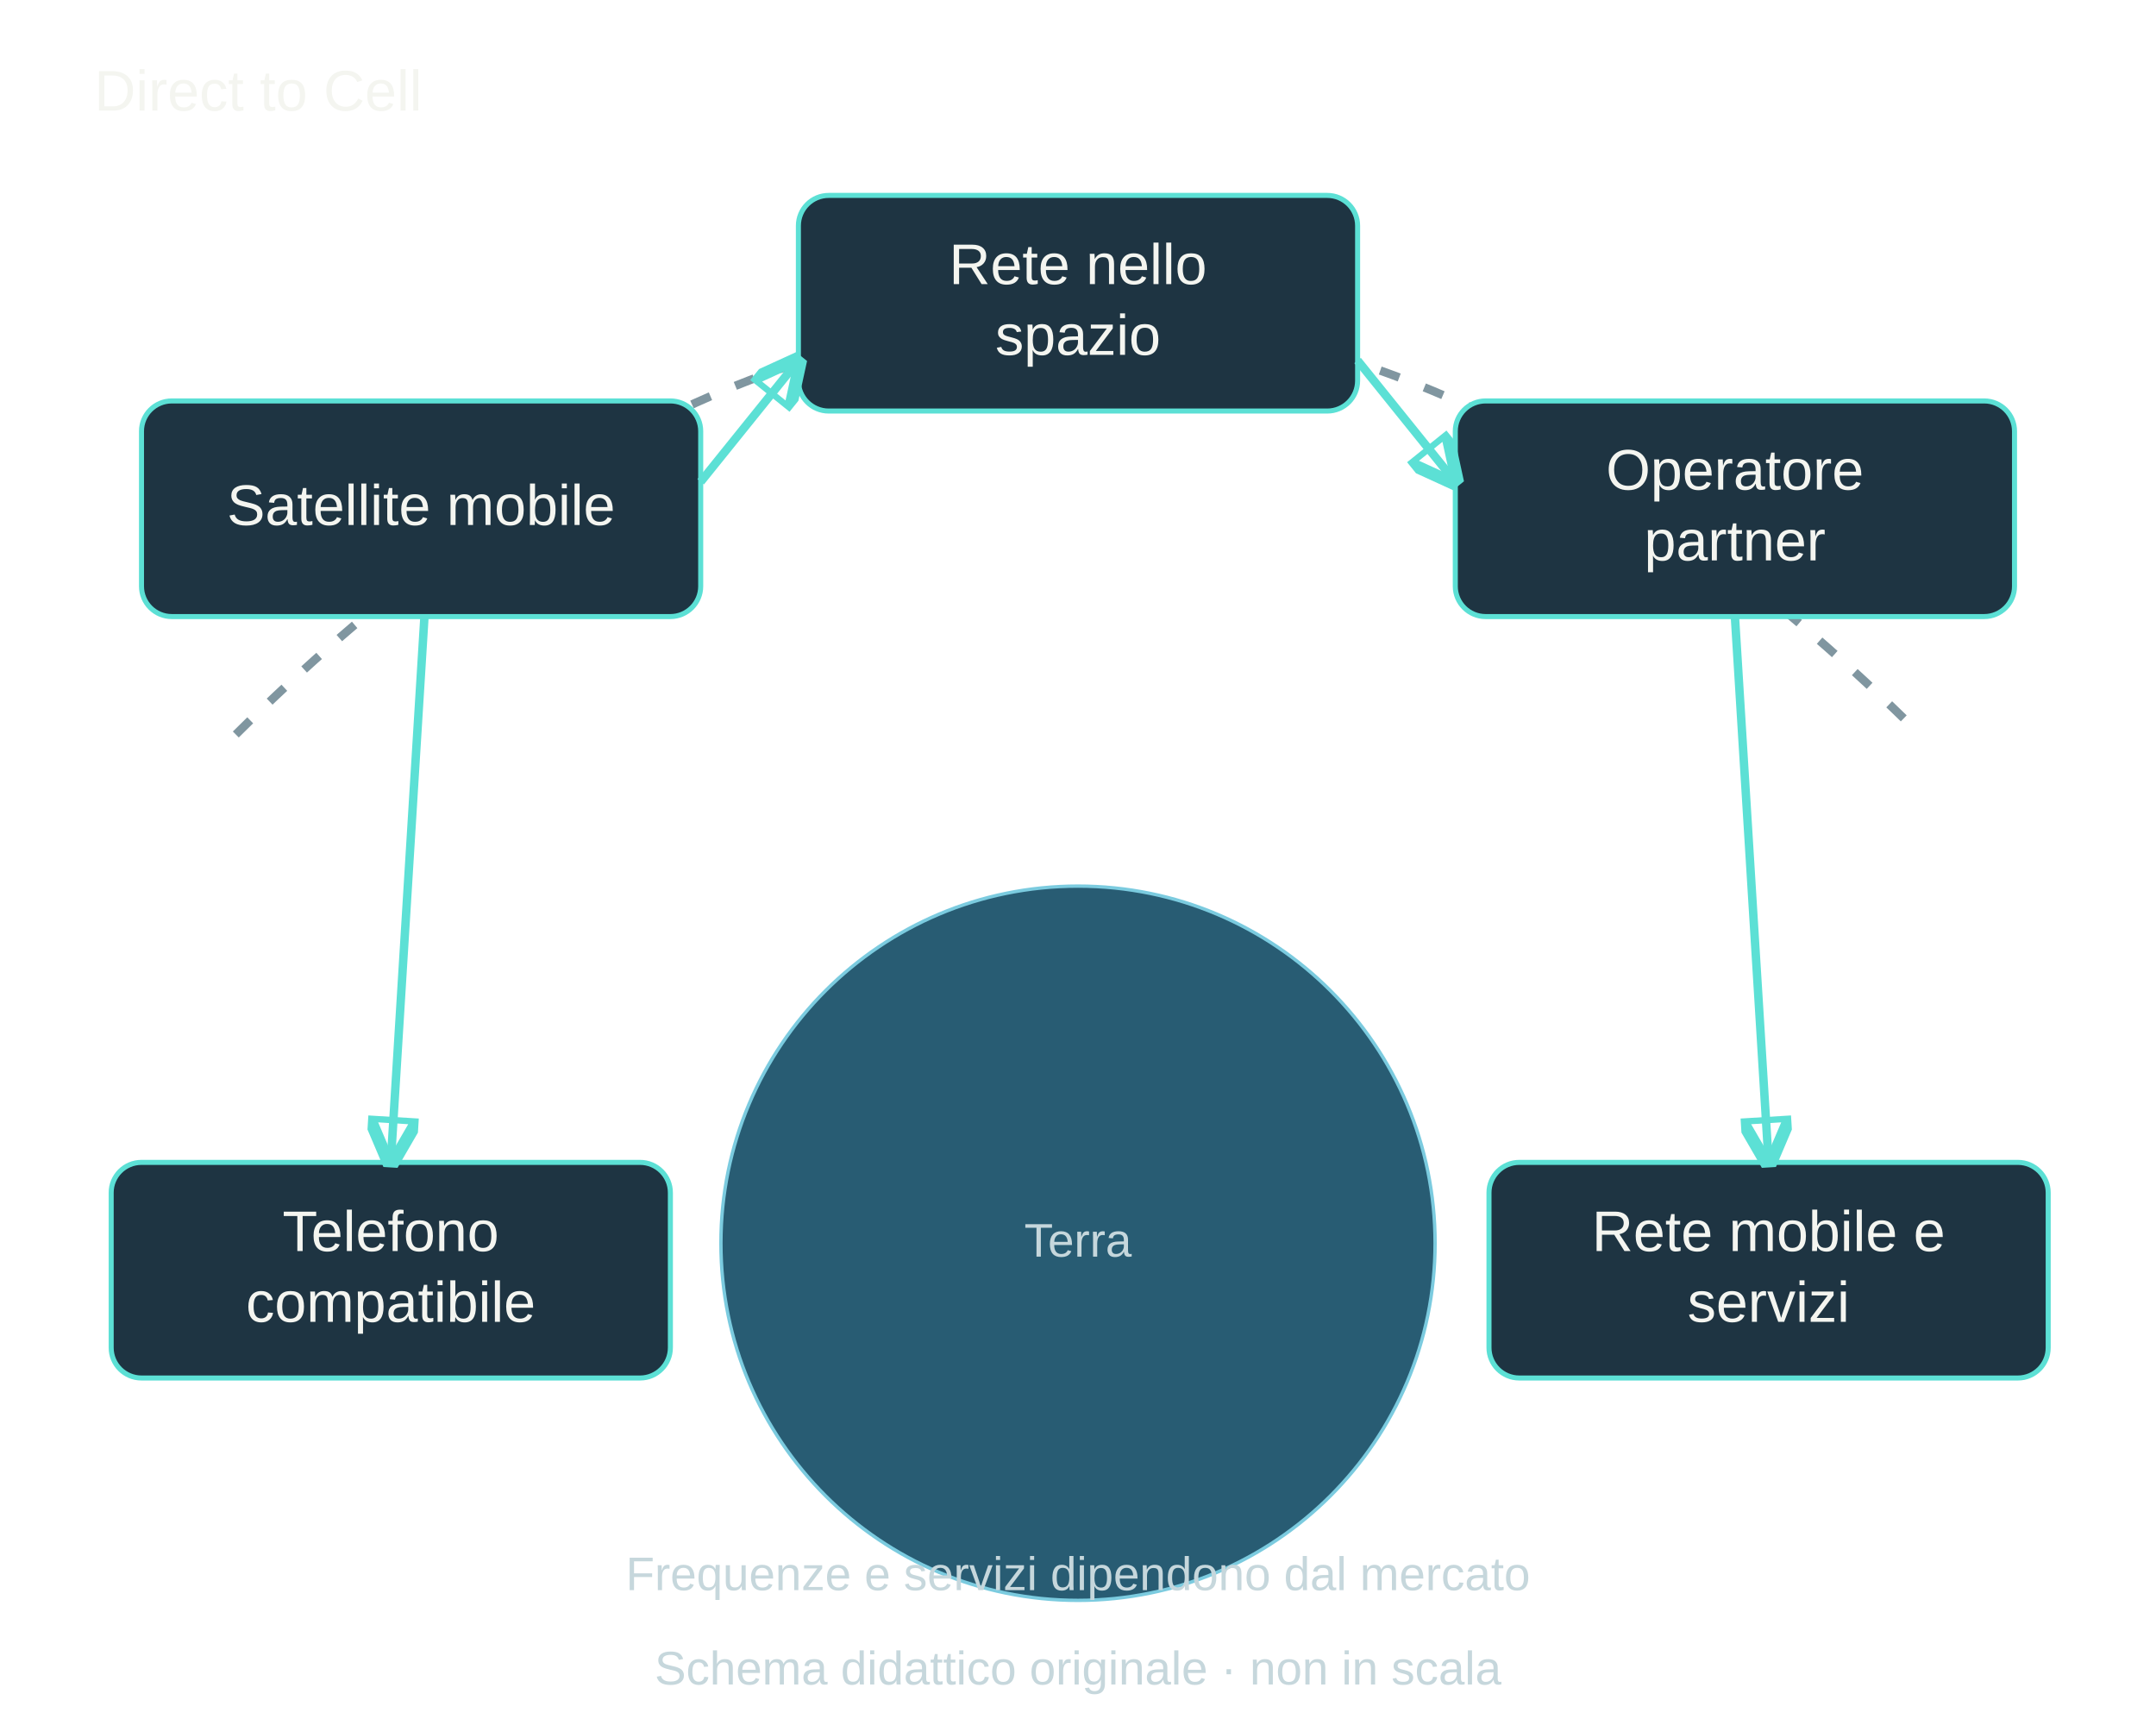
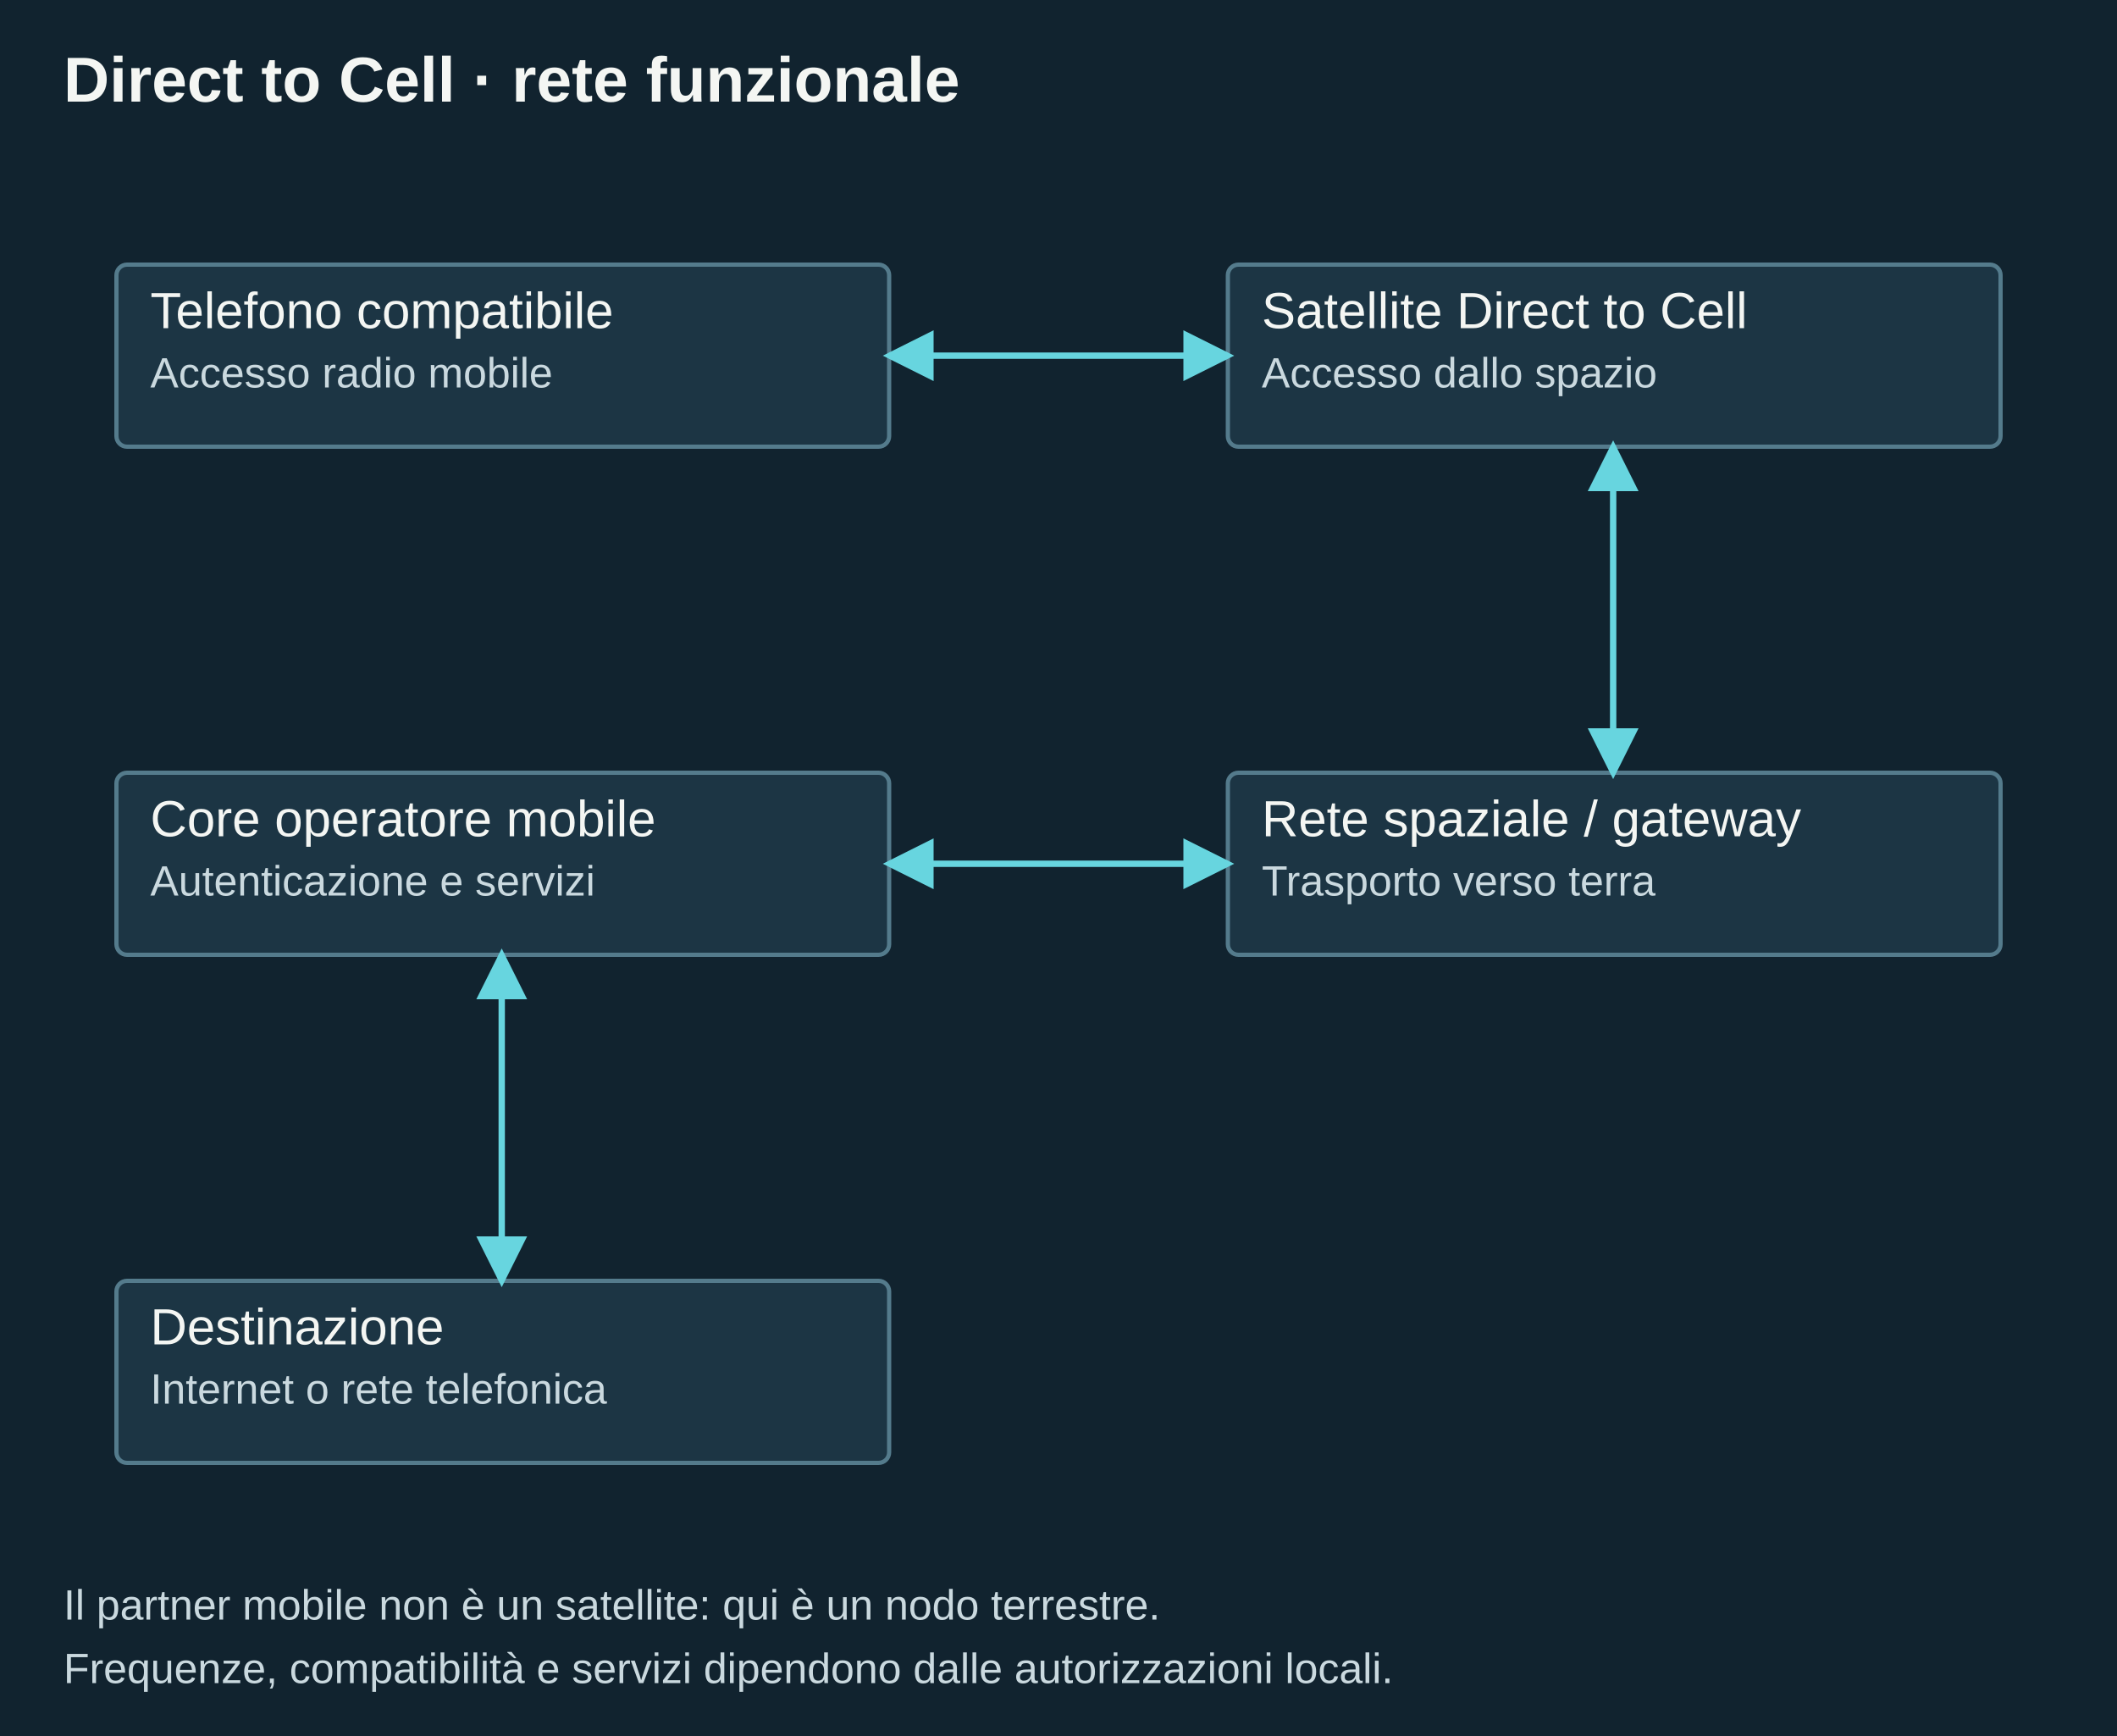
- <svg xmlns="http://www.w3.org/2000/svg" viewBox="0 0 640 510" role="img" aria-labelledby="title desc">
+ <svg xmlns="http://www.w3.org/2000/svg" viewBox="0 0 1000 820" role="img" aria-labelledby="title desc">
  <defs>
-     <marker id="arrow" viewBox="0 0 10 10" refX="9" refY="5" markerWidth="6" markerHeight="6" orient="auto-start-reverse">
-       <path d="M 0 0 L 10 5 L 0 10 Z" fill="#5ce0d5" />
+     <marker id="flow" markerWidth="8" markerHeight="8" refX="7" refY="4" orient="auto-start-reverse">
+       <path d="M0 0L8 4L0 8Z" fill="#67d5df" />
+     </marker>
+     <marker id="heat" markerWidth="8" markerHeight="8" refX="7" refY="4" orient="auto">
+       <path d="M0 0L8 4L0 8Z" fill="#efbd78" />
    </marker>
  </defs>
-   <style>svg{background:#101e29}rect{fill:#1e3442;stroke:#5ce0d5;stroke-width:1.5}text{font:17px Arial,sans-serif;fill:#f4f5f0;dominant-baseline:middle}.small{font-size:14px;fill:#c6d7dc}path{fill:none;stroke:#5ce0d5;stroke-width:2.5}.outline{fill:#2d4551;stroke:#f4f5f0}.tank{fill:#285861}.fire{fill:#eeb369;stroke:#eeb369}.earth{fill:#285c73;stroke:#7bcbdf}.orbit{stroke-dasharray:6 8;stroke:#8096a0}.accent{stroke:#eeb369}</style>
-   <text x="28" y="28">Direct to Cell</text>
-   <circle class="earth" cx="320" cy="369" r="106" />
-   <path class="orbit" d="M 70 218 Q 320 -30 570 218" />
-   <rect x="42" y="119" width="166" height="64" rx="9" />
-   <text x="125" y="151" text-anchor="middle">Satellite mobile</text>
-   <rect x="237" y="58" width="166" height="64" rx="9" />
-   <text x="320" y="79.5" text-anchor="middle">Rete nello</text>
-   <text x="320" y="100.5" text-anchor="middle">spazio</text>
-   <rect x="432" y="119" width="166" height="64" rx="9" />
-   <text x="515" y="140.5" text-anchor="middle">Operatore</text>
-   <text x="515" y="161.5" text-anchor="middle">partner</text>
-   <rect x="33" y="345" width="166" height="64" rx="9" />
-   <text x="116" y="366.5" text-anchor="middle">Telefono</text>
-   <text x="116" y="387.5" text-anchor="middle">compatibile</text>
-   <rect x="442" y="345" width="166" height="64" rx="9" />
-   <text x="525" y="366.5" text-anchor="middle">Rete mobile e</text>
-   <text x="525" y="387.5" text-anchor="middle">servizi</text>
-   <path d="M 208 143 L 237 107" marker-end="url(#arrow)" />
-   <path d="M 403 107 L 432 143" marker-end="url(#arrow)" />
-   <path d="M 126 183 L 116 345" marker-end="url(#arrow)" />
-   <path d="M 515 183 L 525 345" marker-end="url(#arrow)" />
-   <text class="small" x="320" y="369" text-anchor="middle">Terra</text>
-   <text class="small" x="320" y="468" text-anchor="middle">Frequenze e servizi dipendono dal mercato</text>
-   <text class="small" x="320" y="496" text-anchor="middle">Schema didattico originale · non in scala</text>
+   <style>text{font-family:Arial,sans-serif;fill:#f4f6f3;font-size:24px}.heading{font-size:30px;font-weight:bold}.small{font-size:20px;fill:#cad9df}.tiny{font-size:17px;fill:#cad9df}.box{fill:#1c3544;stroke:#547b8c;stroke-width:2}.flow{fill:none;stroke:#67d5df;stroke-width:3;marker-end:url(#flow)}.pressure{fill:none;stroke:#efbd78;stroke-width:3;stroke-dasharray:8 6;marker-end:url(#heat)}</style>
+   <rect width="1000" height="820" fill="#11232f" />
+   <text x="30" y="48" class="heading">Direct to Cell · rete funzionale</text>
+   <rect class="box" x="55" y="125" width="365" height="86" rx="5" />
+   <text x="71" y="155">Telefono compatibile</text>
+   <text x="71" y="183" class="small">Accesso radio mobile</text>
+   <rect class="box" x="580" y="125" width="365" height="86" rx="5" />
+   <text x="596" y="155">Satellite Direct to Cell</text>
+   <text x="596" y="183" class="small">Accesso dallo spazio</text>
+   <rect class="box" x="580" y="365" width="365" height="86" rx="5" />
+   <text x="596" y="395">Rete spaziale / gateway</text>
+   <text x="596" y="423" class="small">Trasporto verso terra</text>
+   <rect class="box" x="55" y="365" width="365" height="86" rx="5" />
+   <text x="71" y="395">Core operatore mobile</text>
+   <text x="71" y="423" class="small">Autenticazione e servizi</text>
+   <rect class="box" x="55" y="605" width="365" height="86" rx="5" />
+   <text x="71" y="635">Destinazione</text>
+   <text x="71" y="663" class="small">Internet o rete telefonica</text>
+   <path class="flow" d="M420 168H580" marker-start="url(#flow)" />
+   <path class="flow" d="M762 211V365" marker-start="url(#flow)" />
+   <path class="flow" d="M580 408H420" marker-start="url(#flow)" />
+   <path class="flow" d="M237 451V605" marker-start="url(#flow)" />
+   <text x="30" y="765" class="small">Il partner mobile non è un satellite: qui è un nodo terrestre.</text>
+   <text x="30" y="795" class="small">Frequenze, compatibilità e servizi dipendono dalle autorizzazioni locali.</text>
</svg>
